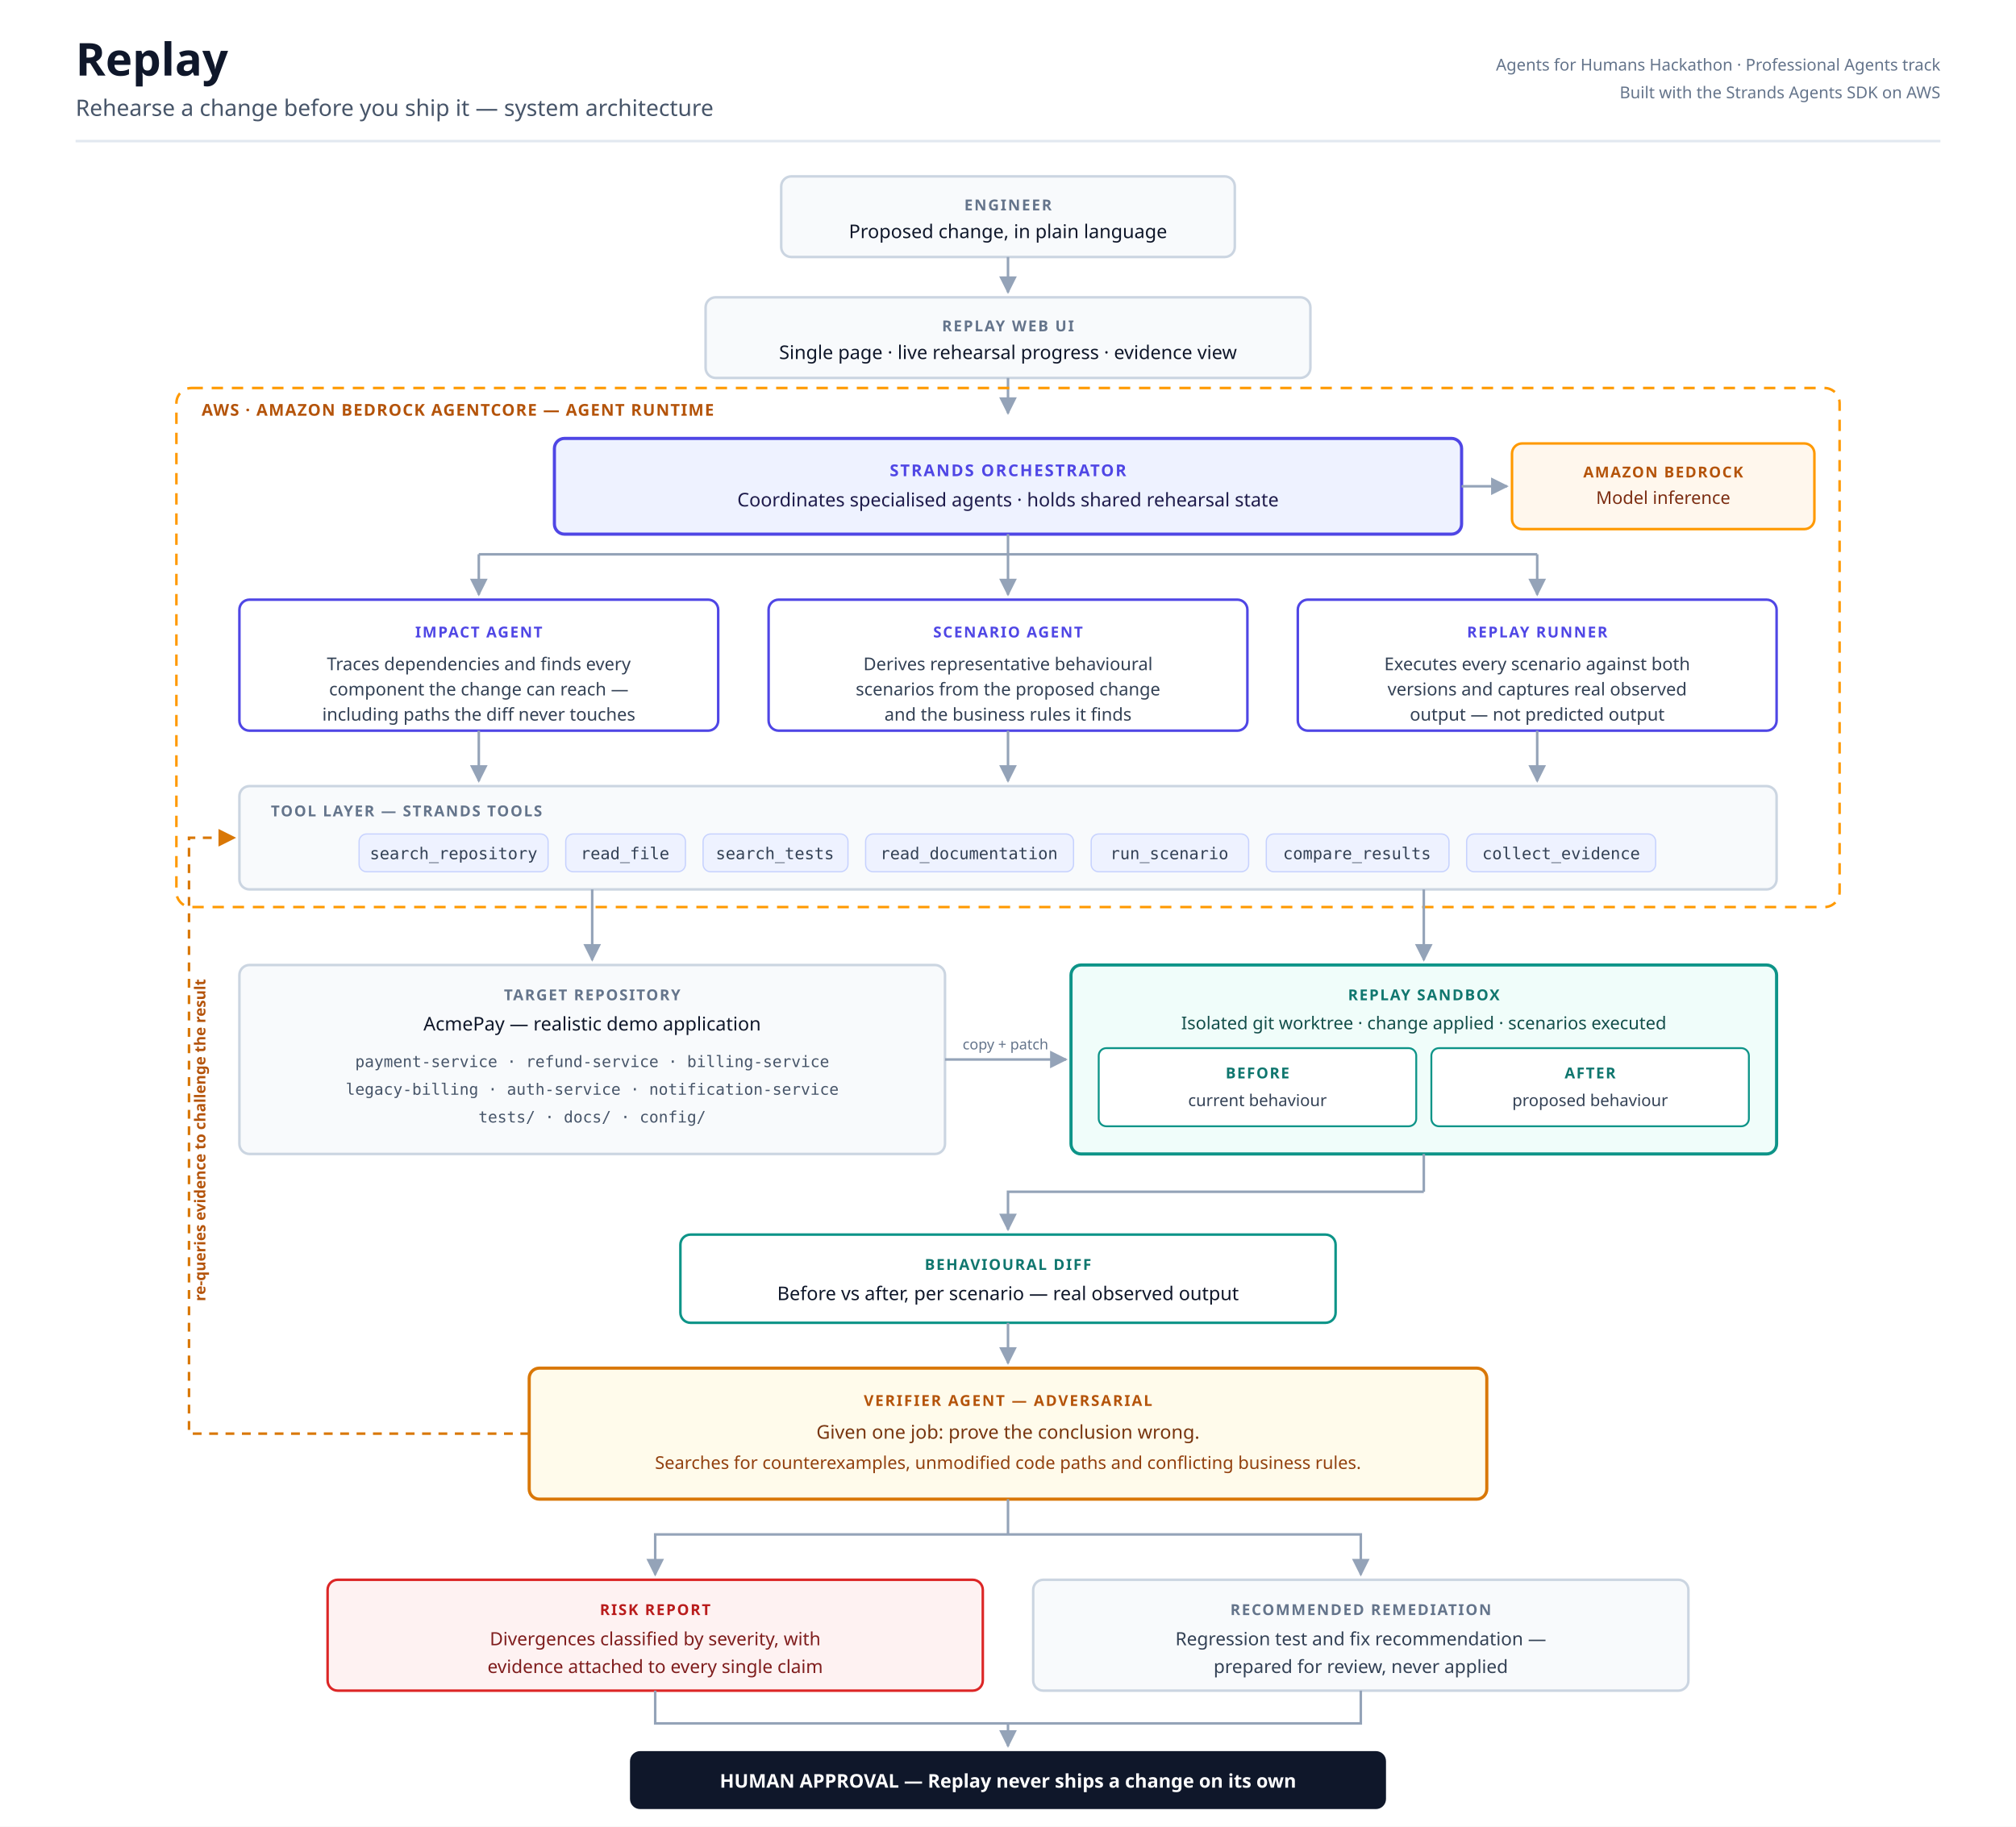
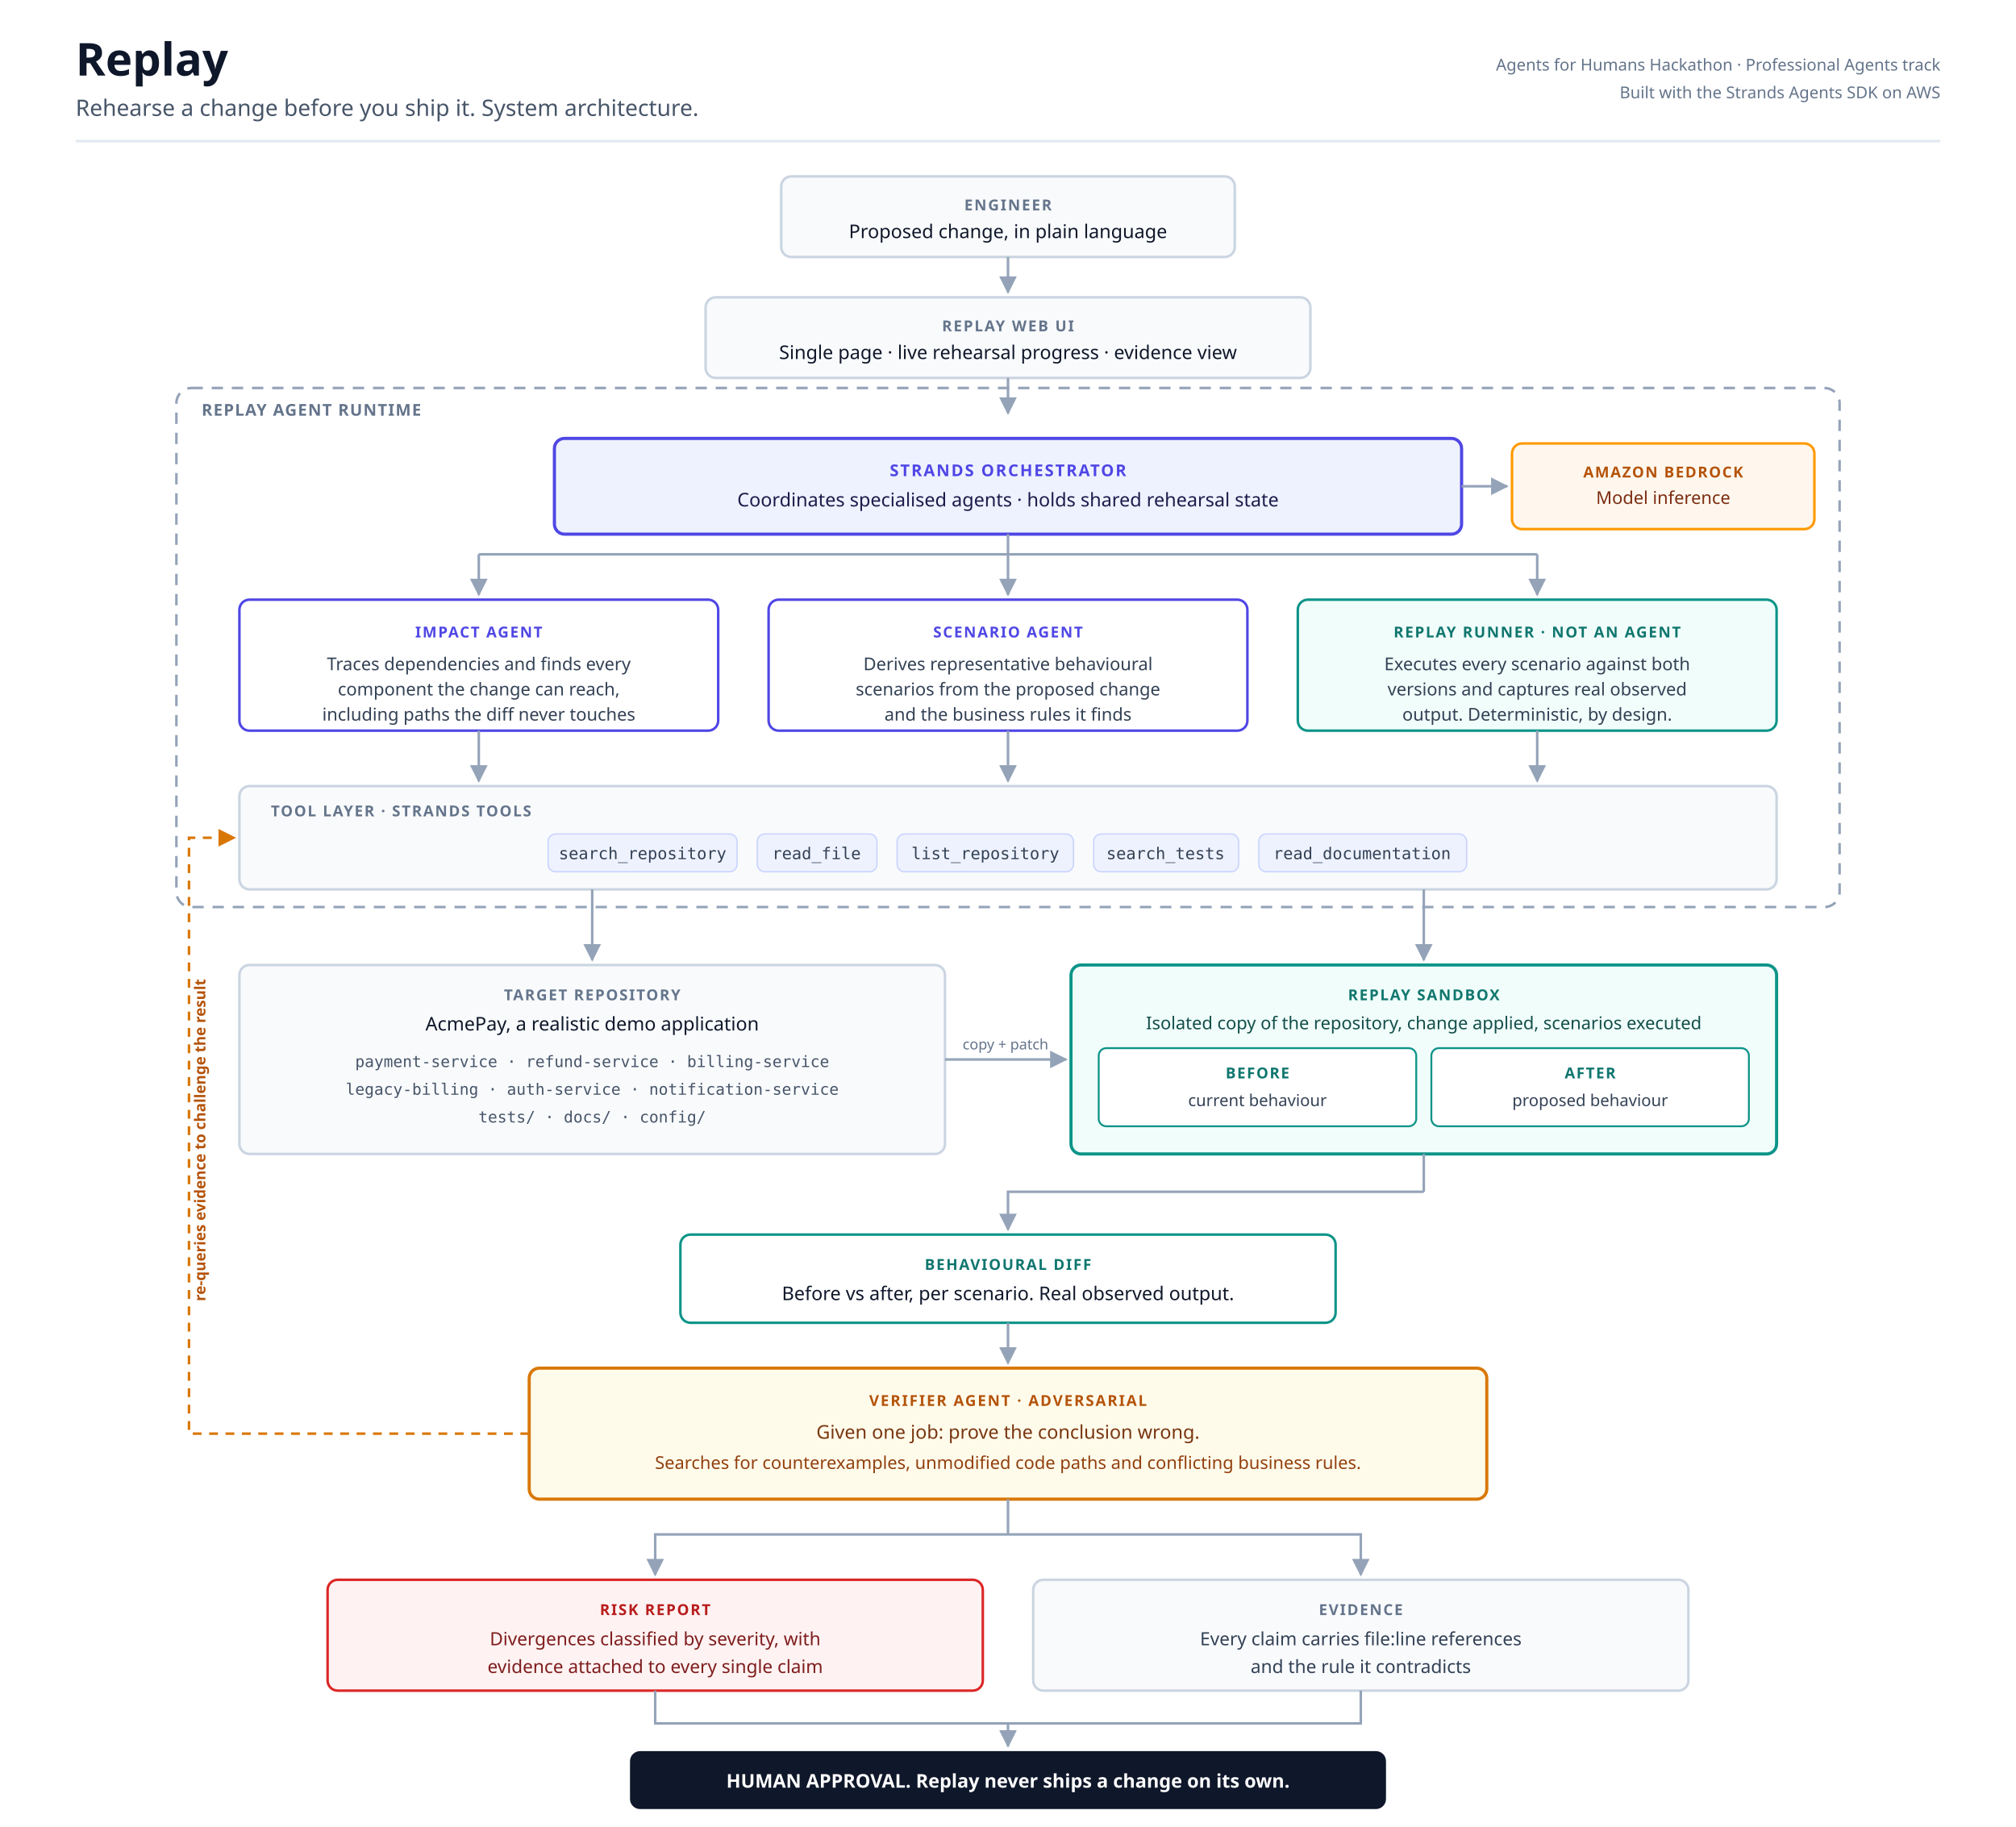
<svg xmlns="http://www.w3.org/2000/svg" width="1600" height="1450" viewBox="0 0 1600 1450" font-family="Segoe UI,system-ui,-apple-system,Helvetica Neue,sans-serif">
  <defs>
    <marker id="ar" viewBox="0 0 10 10" refX="9" refY="5" markerWidth="7" markerHeight="7" orient="auto-start-reverse">
      <path d="M0,0 L10,5 L0,10 z" fill="#94a3b8" />
    </marker>
    <marker id="arA" viewBox="0 0 10 10" refX="9" refY="5" markerWidth="7" markerHeight="7" orient="auto-start-reverse">
      <path d="M0,0 L10,5 L0,10 z" fill="#d97706" />
    </marker>
  </defs>
  <rect width="1600" height="1450" fill="#ffffff" />
  <text x="60" y="60" font-size="36" font-weight="700" fill="#0f172a">Replay</text>
-   <text x="60" y="92" font-size="18" fill="#475569">Rehearse a change before you ship it — system architecture</text>
+   <text x="60" y="92" font-size="18" fill="#475569">Rehearse a change before you ship it. System architecture.</text>
  <text x="1540" y="56" font-size="13" fill="#64748b" text-anchor="end">Agents for Humans Hackathon · Professional Agents track</text>
  <text x="1540" y="78" font-size="13" fill="#64748b" text-anchor="end">Built with the Strands Agents SDK on AWS</text>
  <line x1="60" y1="112" x2="1540" y2="112" stroke="#e2e8f0" stroke-width="2" />
  <rect x="620" y="140" width="360" height="64" rx="8" fill="#f8fafc" stroke="#cbd5e1" stroke-width="2" />
  <text x="800" y="167" font-size="12" font-weight="700" fill="#64748b" text-anchor="middle" letter-spacing="1.2">ENGINEER</text>
  <text x="800" y="189" font-size="15" fill="#0f172a" text-anchor="middle">Proposed change, in plain language</text>
  <line x1="800" y1="204" x2="800" y2="232" stroke="#94a3b8" stroke-width="2" marker-end="url(#ar)" />
  <rect x="560" y="236" width="480" height="64" rx="8" fill="#f8fafc" stroke="#cbd5e1" stroke-width="2" />
  <text x="800" y="263" font-size="12" font-weight="700" fill="#64748b" text-anchor="middle" letter-spacing="1.2">REPLAY WEB UI</text>
  <text x="800" y="285" font-size="15" fill="#0f172a" text-anchor="middle">Single page · live rehearsal progress · evidence view</text>
  <line x1="800" y1="300" x2="800" y2="328" stroke="#94a3b8" stroke-width="2" marker-end="url(#ar)" />
-   <rect x="140" y="308" width="1320" height="412" rx="12" fill="none" stroke="#ff9900" stroke-width="2" stroke-dasharray="9 7" />
-   <text x="160" y="330" font-size="13" font-weight="700" fill="#b45309" letter-spacing="0.8">AWS · AMAZON BEDROCK AGENTCORE — AGENT RUNTIME</text>
+   <rect x="140" y="308" width="1320" height="412" rx="12" fill="none" stroke="#94a3b8" stroke-width="2" stroke-dasharray="9 7" />
+   <text x="160" y="330" font-size="13" font-weight="700" fill="#64748b" letter-spacing="0.8">REPLAY AGENT RUNTIME</text>
  <rect x="440" y="348" width="720" height="76" rx="8" fill="#eef2ff" stroke="#4f46e5" stroke-width="2.5" />
  <text x="800" y="378" font-size="13" font-weight="700" fill="#4f46e5" text-anchor="middle" letter-spacing="1.2">STRANDS ORCHESTRATOR</text>
  <text x="800" y="402" font-size="15" fill="#1e1b4b" text-anchor="middle">Coordinates specialised agents · holds shared rehearsal state</text>
  <rect x="1200" y="352" width="240" height="68" rx="8" fill="#fff7ed" stroke="#ff9900" stroke-width="2" />
  <text x="1320" y="379" font-size="12" font-weight="700" fill="#b45309" text-anchor="middle" letter-spacing="1">AMAZON BEDROCK</text>
  <text x="1320" y="400" font-size="14" fill="#7c2d12" text-anchor="middle">Model inference</text>
  <line x1="1160" y1="386" x2="1196" y2="386" stroke="#94a3b8" stroke-width="2" marker-end="url(#ar)" />
  <line x1="800" y1="424" x2="800" y2="440" stroke="#94a3b8" stroke-width="2" />
  <path d="M380,440 H1220" stroke="#94a3b8" stroke-width="2" fill="none" />
  <line x1="380" y1="440" x2="380" y2="472" stroke="#94a3b8" stroke-width="2" marker-end="url(#ar)" />
  <line x1="800" y1="440" x2="800" y2="472" stroke="#94a3b8" stroke-width="2" marker-end="url(#ar)" />
  <line x1="1220" y1="440" x2="1220" y2="472" stroke="#94a3b8" stroke-width="2" marker-end="url(#ar)" />
  <rect x="190" y="476" width="380" height="104" rx="8" fill="#ffffff" stroke="#4f46e5" stroke-width="2" />
  <text x="380" y="506" font-size="12" font-weight="700" fill="#4f46e5" text-anchor="middle" letter-spacing="1.1">IMPACT AGENT</text>
  <text x="380" y="532" font-size="14" fill="#334155" text-anchor="middle">Traces dependencies and finds every</text>
-   <text x="380" y="552" font-size="14" fill="#334155" text-anchor="middle">component the change can reach —</text>
+   <text x="380" y="552" font-size="14" fill="#334155" text-anchor="middle">component the change can reach,</text>
  <text x="380" y="572" font-size="14" fill="#334155" text-anchor="middle">including paths the diff never touches</text>
  <rect x="610" y="476" width="380" height="104" rx="8" fill="#ffffff" stroke="#4f46e5" stroke-width="2" />
  <text x="800" y="506" font-size="12" font-weight="700" fill="#4f46e5" text-anchor="middle" letter-spacing="1.1">SCENARIO AGENT</text>
  <text x="800" y="532" font-size="14" fill="#334155" text-anchor="middle">Derives representative behavioural</text>
  <text x="800" y="552" font-size="14" fill="#334155" text-anchor="middle">scenarios from the proposed change</text>
  <text x="800" y="572" font-size="14" fill="#334155" text-anchor="middle">and the business rules it finds</text>
-   <rect x="1030" y="476" width="380" height="104" rx="8" fill="#ffffff" stroke="#4f46e5" stroke-width="2" />
-   <text x="1220" y="506" font-size="12" font-weight="700" fill="#4f46e5" text-anchor="middle" letter-spacing="1.1">REPLAY RUNNER</text>
+   <rect x="1030" y="476" width="380" height="104" rx="8" fill="#f0fdfa" stroke="#0d9488" stroke-width="2" />
+   <text x="1220" y="506" font-size="12" font-weight="700" fill="#0f766e" text-anchor="middle" letter-spacing="1.1">REPLAY RUNNER · NOT AN AGENT</text>
  <text x="1220" y="532" font-size="14" fill="#334155" text-anchor="middle">Executes every scenario against both</text>
  <text x="1220" y="552" font-size="14" fill="#334155" text-anchor="middle">versions and captures real observed</text>
-   <text x="1220" y="572" font-size="14" fill="#334155" text-anchor="middle">output — not predicted output</text>
+   <text x="1220" y="572" font-size="14" fill="#334155" text-anchor="middle">output. Deterministic, by design.</text>
  <line x1="380" y1="580" x2="380" y2="620" stroke="#94a3b8" stroke-width="2" marker-end="url(#ar)" />
  <line x1="800" y1="580" x2="800" y2="620" stroke="#94a3b8" stroke-width="2" marker-end="url(#ar)" />
  <line x1="1220" y1="580" x2="1220" y2="620" stroke="#94a3b8" stroke-width="2" marker-end="url(#ar)" />
  <rect x="190" y="624" width="1220" height="82" rx="8" fill="#f8fafc" stroke="#cbd5e1" stroke-width="2" />
-   <text x="215" y="648" font-size="12" font-weight="700" fill="#64748b" letter-spacing="1.1">TOOL LAYER — STRANDS TOOLS</text>
+   <text x="215" y="648" font-size="12" font-weight="700" fill="#64748b" letter-spacing="1.1">TOOL LAYER · STRANDS TOOLS</text>
  <g font-family="Cascadia Mono,Consolas,monospace" font-size="13" fill="#334155">
-     <rect x="285" y="662" width="150" height="30" rx="6" fill="#eef2ff" stroke="#c7d2fe" />
-     <text x="360" y="682" text-anchor="middle">search_repository</text>
-     <rect x="449" y="662" width="95" height="30" rx="6" fill="#eef2ff" stroke="#c7d2fe" />
-     <text x="496" y="682" text-anchor="middle">read_file</text>
-     <rect x="558" y="662" width="115" height="30" rx="6" fill="#eef2ff" stroke="#c7d2fe" />
-     <text x="615" y="682" text-anchor="middle">search_tests</text>
-     <rect x="687" y="662" width="165" height="30" rx="6" fill="#eef2ff" stroke="#c7d2fe" />
-     <text x="769" y="682" text-anchor="middle">read_documentation</text>
-     <rect x="866" y="662" width="125" height="30" rx="6" fill="#eef2ff" stroke="#c7d2fe" />
-     <text x="928" y="682" text-anchor="middle">run_scenario</text>
-     <rect x="1005" y="662" width="145" height="30" rx="6" fill="#eef2ff" stroke="#c7d2fe" />
-     <text x="1077" y="682" text-anchor="middle">compare_results</text>
-     <rect x="1164" y="662" width="150" height="30" rx="6" fill="#eef2ff" stroke="#c7d2fe" />
-     <text x="1239" y="682" text-anchor="middle">collect_evidence</text>
+     <rect x="435" y="662" width="150" height="30" rx="6" fill="#eef2ff" stroke="#c7d2fe" />
+     <text x="510" y="682" text-anchor="middle">search_repository</text>
+     <rect x="601" y="662" width="95" height="30" rx="6" fill="#eef2ff" stroke="#c7d2fe" />
+     <text x="648" y="682" text-anchor="middle">read_file</text>
+     <rect x="712" y="662" width="140" height="30" rx="6" fill="#eef2ff" stroke="#c7d2fe" />
+     <text x="782" y="682" text-anchor="middle">list_repository</text>
+     <rect x="868" y="662" width="115" height="30" rx="6" fill="#eef2ff" stroke="#c7d2fe" />
+     <text x="925" y="682" text-anchor="middle">search_tests</text>
+     <rect x="999" y="662" width="165" height="30" rx="6" fill="#eef2ff" stroke="#c7d2fe" />
+     <text x="1081" y="682" text-anchor="middle">read_documentation</text>
  </g>
  <line x1="470" y1="706" x2="470" y2="762" stroke="#94a3b8" stroke-width="2" marker-end="url(#ar)" />
  <line x1="1130" y1="706" x2="1130" y2="762" stroke="#94a3b8" stroke-width="2" marker-end="url(#ar)" />
  <rect x="190" y="766" width="560" height="150" rx="8" fill="#f8fafc" stroke="#cbd5e1" stroke-width="2" />
  <text x="470" y="794" font-size="12" font-weight="700" fill="#64748b" text-anchor="middle" letter-spacing="1.1">TARGET REPOSITORY</text>
-   <text x="470" y="818" font-size="15" fill="#0f172a" text-anchor="middle">AcmePay — realistic demo application</text>
+   <text x="470" y="818" font-size="15" fill="#0f172a" text-anchor="middle">AcmePay, a realistic demo application</text>
  <g font-family="Cascadia Mono,Consolas,monospace" font-size="12.5" fill="#475569">
    <text x="470" y="847" text-anchor="middle">payment-service · refund-service · billing-service</text>
    <text x="470" y="869" text-anchor="middle">legacy-billing · auth-service · notification-service</text>
    <text x="470" y="891" text-anchor="middle">tests/ · docs/ · config/</text>
  </g>
  <rect x="850" y="766" width="560" height="150" rx="8" fill="#f0fdfa" stroke="#0d9488" stroke-width="2.5" />
  <text x="1130" y="794" font-size="12" font-weight="700" fill="#0f766e" text-anchor="middle" letter-spacing="1.1">REPLAY SANDBOX</text>
-   <text x="1130" y="817" font-size="14" fill="#134e4a" text-anchor="middle">Isolated git worktree · change applied · scenarios executed</text>
+   <text x="1130" y="817" font-size="14" fill="#134e4a" text-anchor="middle">Isolated copy of the repository, change applied, scenarios executed</text>
  <rect x="872" y="832" width="252" height="62" rx="6" fill="#ffffff" stroke="#0d9488" stroke-width="1.5" />
  <text x="998" y="856" font-size="12" font-weight="700" fill="#0f766e" text-anchor="middle" letter-spacing="1">BEFORE</text>
  <text x="998" y="878" font-size="13" fill="#334155" text-anchor="middle">current behaviour</text>
  <rect x="1136" y="832" width="252" height="62" rx="6" fill="#ffffff" stroke="#0d9488" stroke-width="1.5" />
  <text x="1262" y="856" font-size="12" font-weight="700" fill="#0f766e" text-anchor="middle" letter-spacing="1">AFTER</text>
  <text x="1262" y="878" font-size="13" fill="#334155" text-anchor="middle">proposed behaviour</text>
  <line x1="750" y1="841" x2="846" y2="841" stroke="#94a3b8" stroke-width="2" marker-end="url(#ar)" />
  <text x="798" y="833" font-size="11.5" fill="#64748b" text-anchor="middle">copy + patch</text>
  <line x1="1130" y1="916" x2="1130" y2="946" stroke="#94a3b8" stroke-width="2" />
  <path d="M1130,946 H800 V976" stroke="#94a3b8" stroke-width="2" fill="none" marker-end="url(#ar)" />
  <rect x="540" y="980" width="520" height="70" rx="8" fill="#ffffff" stroke="#0d9488" stroke-width="2" />
  <text x="800" y="1008" font-size="12" font-weight="700" fill="#0f766e" text-anchor="middle" letter-spacing="1.1">BEHAVIOURAL DIFF</text>
-   <text x="800" y="1032" font-size="15" fill="#0f172a" text-anchor="middle">Before vs after, per scenario — real observed output</text>
+   <text x="800" y="1032" font-size="15" fill="#0f172a" text-anchor="middle">Before vs after, per scenario. Real observed output.</text>
  <line x1="800" y1="1050" x2="800" y2="1082" stroke="#94a3b8" stroke-width="2" marker-end="url(#ar)" />
  <rect x="420" y="1086" width="760" height="104" rx="8" fill="#fffbeb" stroke="#d97706" stroke-width="2.5" />
-   <text x="800" y="1116" font-size="12" font-weight="700" fill="#b45309" text-anchor="middle" letter-spacing="1.2">VERIFIER AGENT — ADVERSARIAL</text>
+   <text x="800" y="1116" font-size="12" font-weight="700" fill="#b45309" text-anchor="middle" letter-spacing="1.2">VERIFIER AGENT · ADVERSARIAL</text>
  <text x="800" y="1142" font-size="15" fill="#78350f" text-anchor="middle">Given one job: prove the conclusion wrong.</text>
  <text x="800" y="1166" font-size="14" fill="#92400e" text-anchor="middle">Searches for counterexamples, unmodified code paths and conflicting business rules.</text>
  <path d="M420,1138 H150 V665 H186" stroke="#d97706" stroke-width="2" fill="none" stroke-dasharray="7 6" marker-end="url(#arA)" />
  <text x="163" y="905" font-size="12" font-weight="600" fill="#b45309" transform="rotate(-90 163 905)" text-anchor="middle">re-queries evidence to challenge the result</text>
  <line x1="800" y1="1190" x2="800" y2="1218" stroke="#94a3b8" stroke-width="2" />
  <path d="M800,1218 H520 V1250" stroke="#94a3b8" stroke-width="2" fill="none" marker-end="url(#ar)" />
  <path d="M800,1218 H1080 V1250" stroke="#94a3b8" stroke-width="2" fill="none" marker-end="url(#ar)" />
  <rect x="260" y="1254" width="520" height="88" rx="8" fill="#fef2f2" stroke="#dc2626" stroke-width="2" />
  <text x="520" y="1282" font-size="12" font-weight="700" fill="#b91c1c" text-anchor="middle" letter-spacing="1.1">RISK REPORT</text>
  <text x="520" y="1306" font-size="14.5" fill="#7f1d1d" text-anchor="middle">Divergences classified by severity, with</text>
  <text x="520" y="1328" font-size="14.5" fill="#7f1d1d" text-anchor="middle">evidence attached to every single claim</text>
  <rect x="820" y="1254" width="520" height="88" rx="8" fill="#f8fafc" stroke="#cbd5e1" stroke-width="2" />
-   <text x="1080" y="1282" font-size="12" font-weight="700" fill="#64748b" text-anchor="middle" letter-spacing="1.1">RECOMMENDED REMEDIATION</text>
-   <text x="1080" y="1306" font-size="14.5" fill="#334155" text-anchor="middle">Regression test and fix recommendation —</text>
-   <text x="1080" y="1328" font-size="14.5" fill="#334155" text-anchor="middle">prepared for review, never applied</text>
+   <text x="1080" y="1282" font-size="12" font-weight="700" fill="#64748b" text-anchor="middle" letter-spacing="1.1">EVIDENCE</text>
+   <text x="1080" y="1306" font-size="14.5" fill="#334155" text-anchor="middle">Every claim carries file:line references</text>
+   <text x="1080" y="1328" font-size="14.5" fill="#334155" text-anchor="middle">and the rule it contradicts</text>
  <path d="M520,1342 V1368 H800" stroke="#94a3b8" stroke-width="2" fill="none" />
  <path d="M1080,1342 V1368 H800" stroke="#94a3b8" stroke-width="2" fill="none" />
  <line x1="800" y1="1368" x2="800" y2="1386" stroke="#94a3b8" stroke-width="2" marker-end="url(#ar)" />
  <rect x="500" y="1390" width="600" height="46" rx="8" fill="#0f172a" />
-   <text x="800" y="1419" font-size="15" font-weight="600" fill="#ffffff" text-anchor="middle">HUMAN APPROVAL — Replay never ships a change on its own</text>
+   <text x="800" y="1419" font-size="15" font-weight="600" fill="#ffffff" text-anchor="middle">HUMAN APPROVAL. Replay never ships a change on its own.</text>
</svg>
